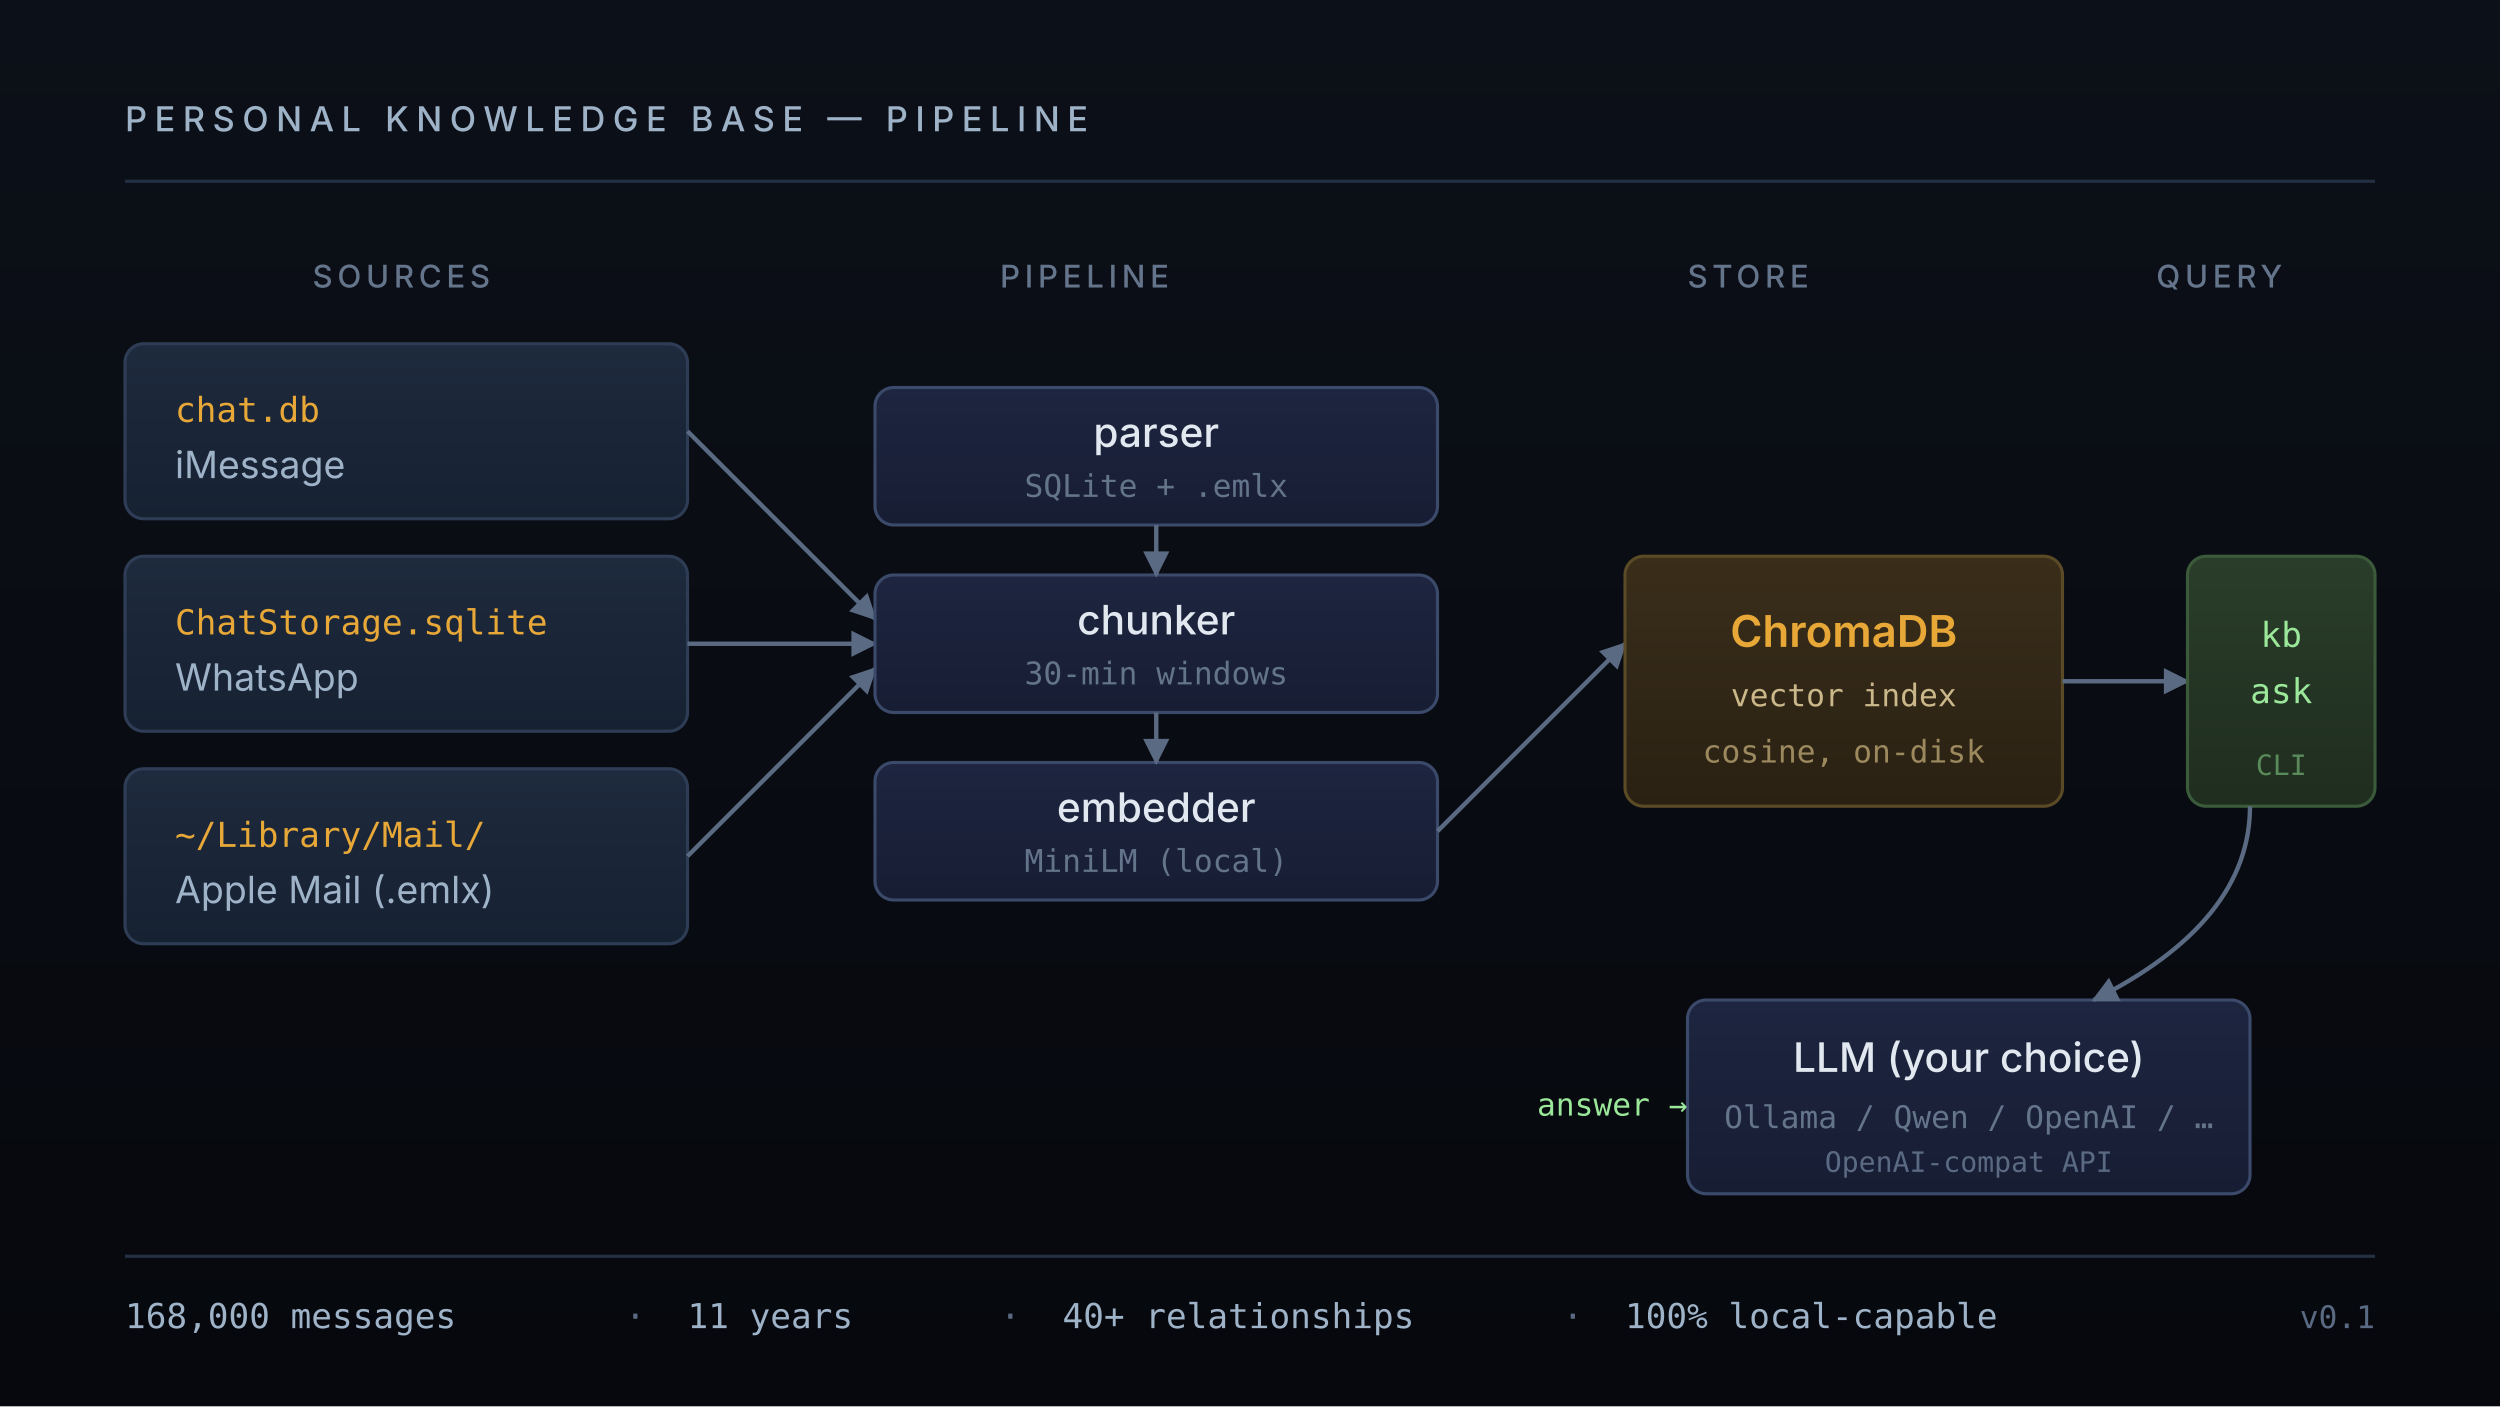
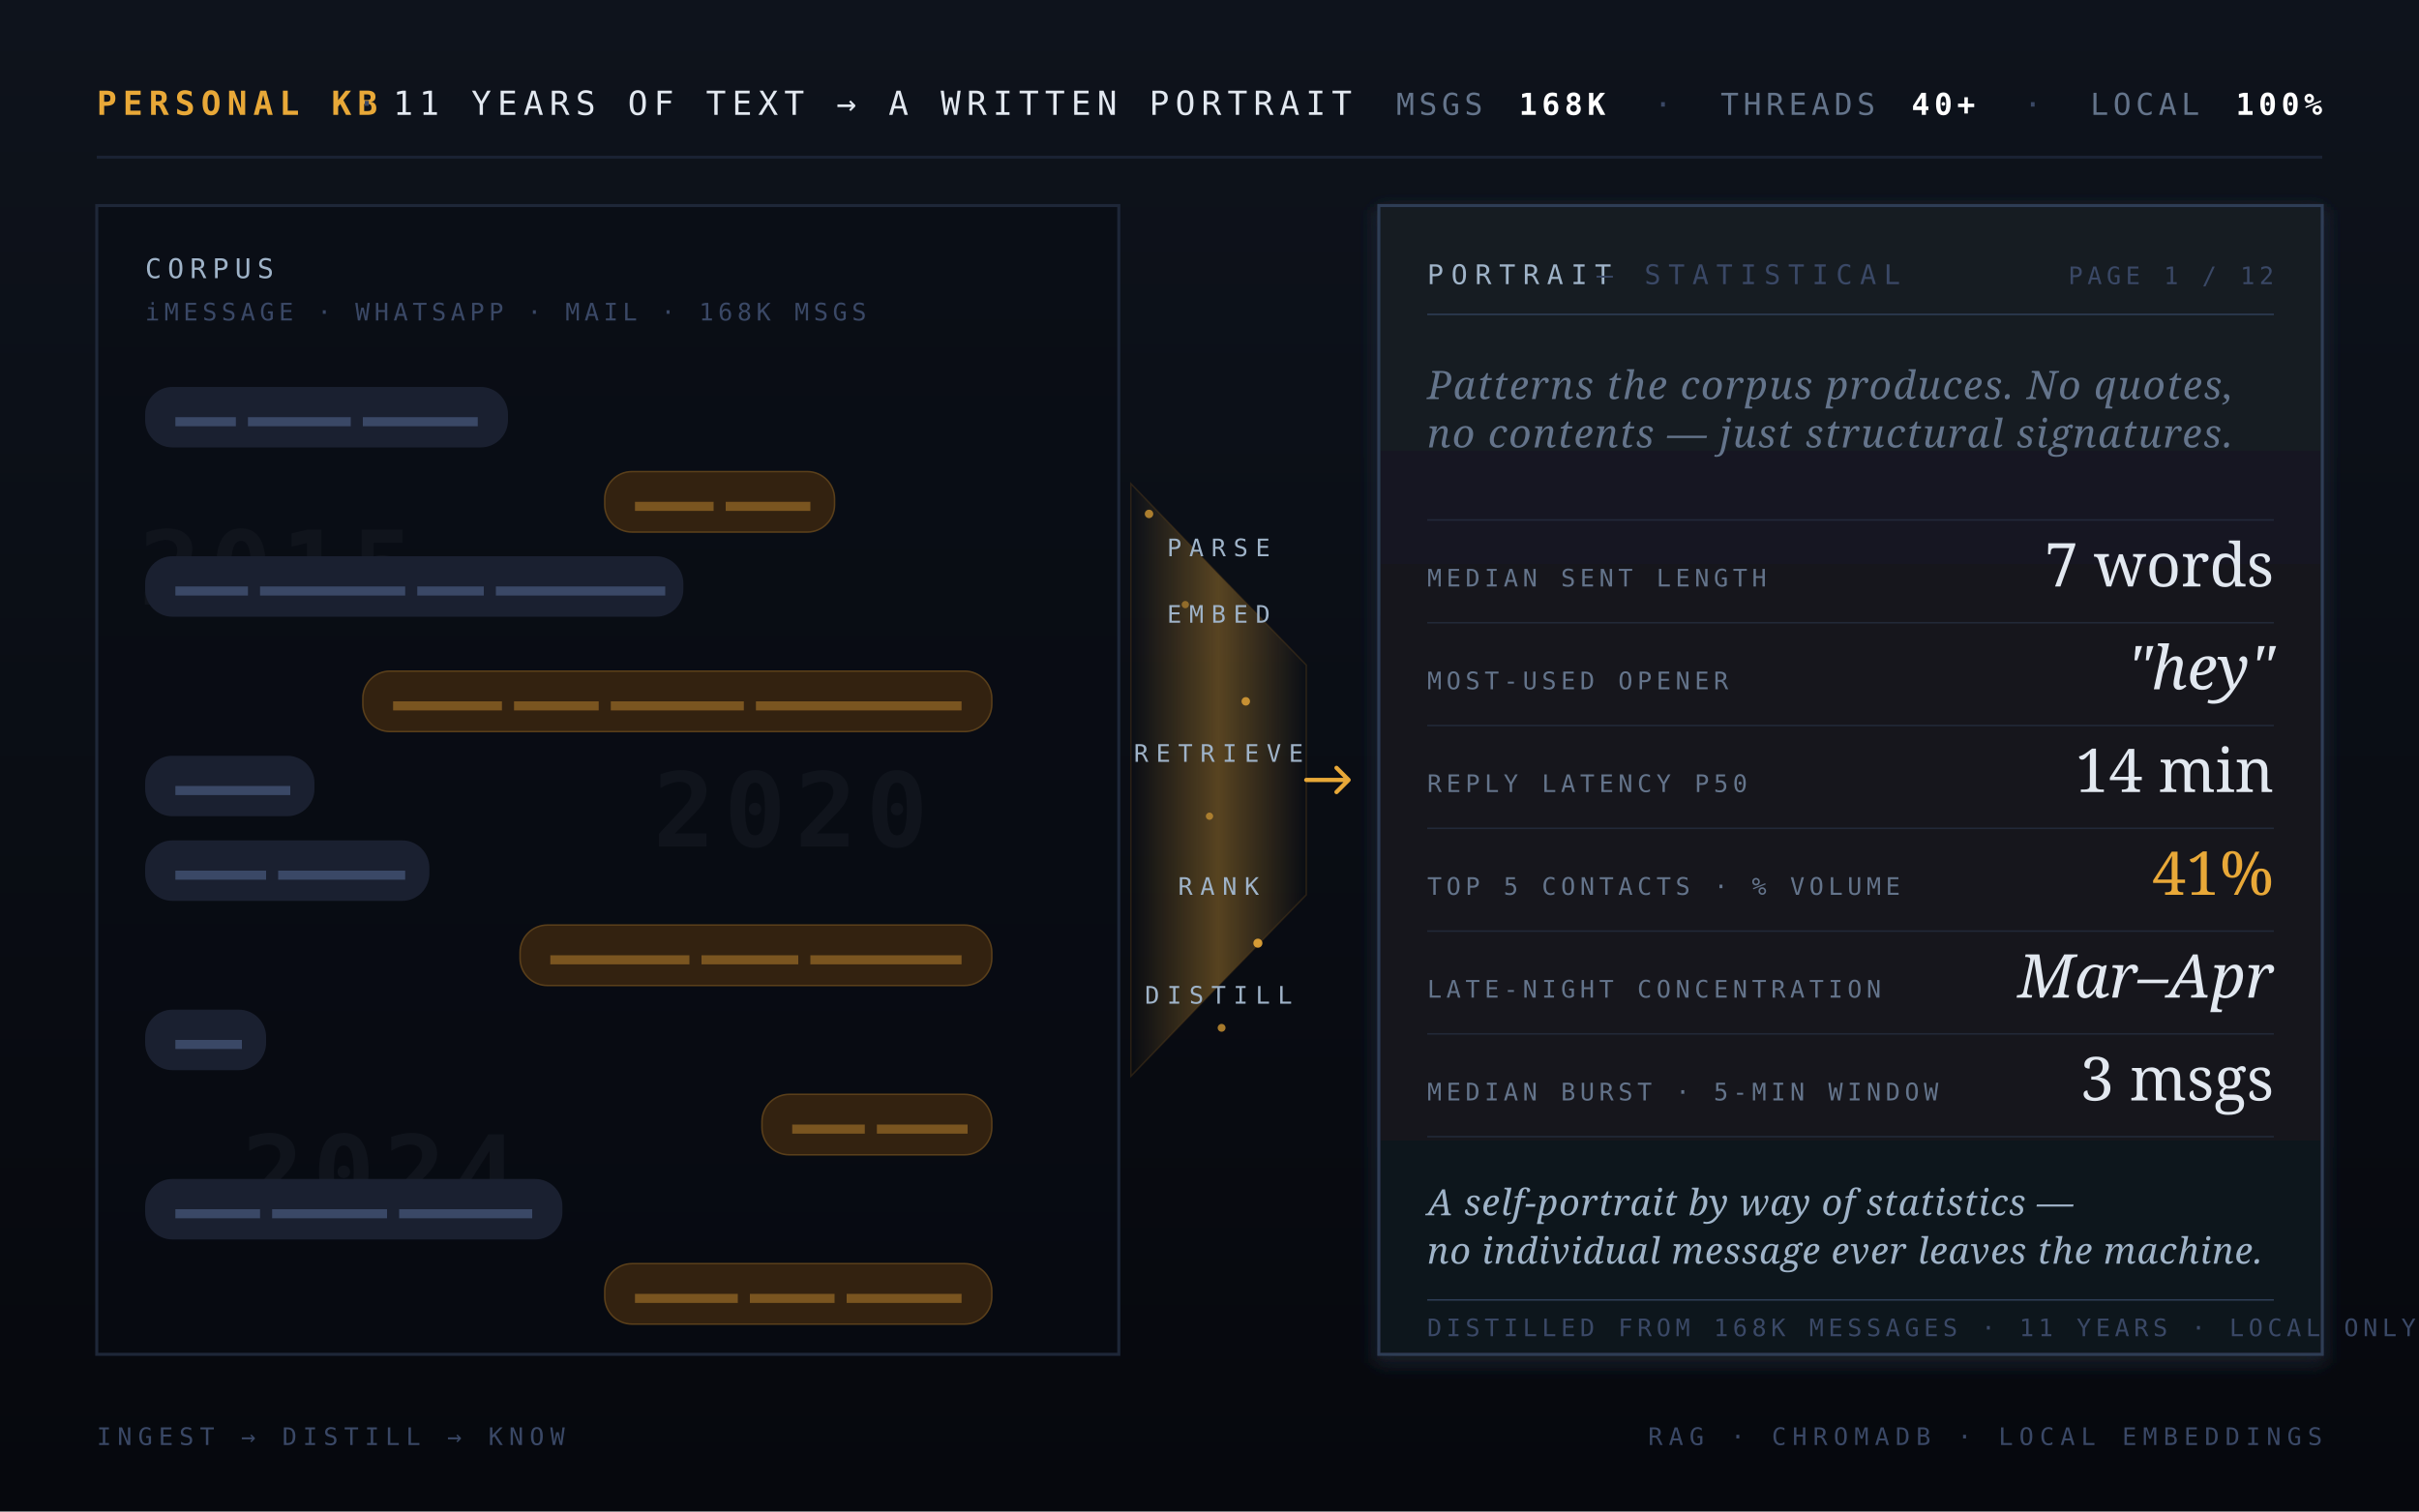
- <svg xmlns="http://www.w3.org/2000/svg" viewBox="0 0 800 450" font-family="-apple-system, 'Inter', sans-serif">
+ <svg xmlns="http://www.w3.org/2000/svg" viewBox="0 0 800 500" font-family="'IBM Plex Mono', ui-monospace, SFMono-Regular, monospace" role="img" aria-labelledby="pkb-hero-title pkb-hero-desc">
  <defs>
    <linearGradient id="bg" x1="0" y1="0" x2="0" y2="1">
-       <stop offset="0" stop-color="#0c1018" />
+       <stop offset="0" stop-color="#0e131c" />
      <stop offset="1" stop-color="#06080d" />
    </linearGradient>
-     <linearGradient id="srcGrad" x1="0" y1="0" x2="0" y2="1">
-       <stop offset="0" stop-color="#1e2a3d" />
-       <stop offset="1" stop-color="#162132" />
+     <linearGradient id="panel" x1="0" y1="0" x2="0" y2="1">
+       <stop offset="0" stop-color="#0a0e16" />
+       <stop offset="1" stop-color="#070a11" />
    </linearGradient>
-     <linearGradient id="procGrad" x1="0" y1="0" x2="0" y2="1">
-       <stop offset="0" stop-color="#1d2540" />
-       <stop offset="1" stop-color="#171d33" />
+     <linearGradient id="portraitPaper" x1="0" y1="0" x2="0" y2="1">
+       <stop offset="0" stop-color="#181b22" />
+       <stop offset="1" stop-color="#10141a" />
    </linearGradient>
-     <linearGradient id="storeGrad" x1="0" y1="0" x2="0" y2="1">
-       <stop offset="0" stop-color="#3a2e1a" />
-       <stop offset="1" stop-color="#2a2113" />
+     <linearGradient id="funnel" x1="0" y1="0" x2="1" y2="0">
+       <stop offset="0" stop-color="#E8A838" stop-opacity="0" />
+       <stop offset="0.5" stop-color="#E8A838" stop-opacity="0.35" />
+       <stop offset="1" stop-color="#E8A838" stop-opacity="0" />
    </linearGradient>
-     <linearGradient id="askGrad" x1="0" y1="0" x2="0" y2="1">
-       <stop offset="0" stop-color="#2a3d2a" />
-       <stop offset="1" stop-color="#1f2d1f" />
-     </linearGradient>
-     <marker id="arrow" viewBox="0 0 10 10" refX="9" refY="5" markerWidth="6" markerHeight="6" orient="auto">
-       <path d="M0,0 L10,5 L0,10 z" fill="#5a6a82" />
-     </marker>
+     <filter id="paperShadow" x="-20%" y="-20%" width="140%" height="140%">
+       <feGaussianBlur stdDeviation="3" result="blur" />
+       <feOffset dx="0" dy="2" in="blur" result="shadow" />
+       <feMerge>
+         <feMergeNode in="shadow" />
+         <feMergeNode in="SourceGraphic" />
+       </feMerge>
+     </filter>
  </defs>
-   <rect width="800" height="450" fill="url(#bg)" />
-   <text x="40" y="42" fill="#9fb3c8" font-size="11" font-weight="500" letter-spacing="2.4" text-transform="uppercase">PERSONAL KNOWLEDGE BASE — PIPELINE</text>
-   <line x1="40" y1="58" x2="760" y2="58" stroke="#243044" stroke-width="1" />
-   <text x="100" y="92" fill="#64748b" font-size="10" font-weight="500" letter-spacing="1.5">SOURCES</text>
-   <text x="320" y="92" fill="#64748b" font-size="10" font-weight="500" letter-spacing="1.5">PIPELINE</text>
-   <text x="540" y="92" fill="#64748b" font-size="10" font-weight="500" letter-spacing="1.5">STORE</text>
-   <text x="690" y="92" fill="#64748b" font-size="10" font-weight="500" letter-spacing="1.5">QUERY</text>
+   <rect width="800" height="500" fill="url(#bg)" />
+   <g font-size="11" letter-spacing="2">
+     <text x="32" y="38" fill="#E8A838" font-weight="600">PERSONAL KB</text>
+     <text x="118" y="38" fill="#3a4866">·</text>
+     <text x="130" y="38" fill="#e2e8f0">11 YEARS OF TEXT → A WRITTEN PORTRAIT</text>
+   </g>
+   <g font-size="10" letter-spacing="1.5" text-anchor="end">
+     <text x="768" y="38">
+       <tspan fill="#64748b">MSGS</tspan>
+       <tspan fill="#ffffff" font-weight="600" dx="6">168K</tspan>
+       <tspan fill="#3a4866" dx="10">·</tspan>
+       <tspan fill="#64748b" dx="10">THREADS</tspan>
+       <tspan fill="#ffffff" font-weight="600" dx="6">40+</tspan>
+       <tspan fill="#3a4866" dx="10">·</tspan>
+       <tspan fill="#64748b" dx="10">LOCAL</tspan>
+       <tspan fill="#ffffff" font-weight="600" dx="6">100%</tspan>
+     </text>
+   </g>
+   <line x1="32" y1="52" x2="768" y2="52" stroke="#1a2233" stroke-width="1" />
  <g>
-     <rect x="40" y="110" width="180" height="56" rx="6" fill="url(#srcGrad)" stroke="#2e3d55" stroke-width="1" />
-     <text x="56" y="135" fill="#e8a838" font-family="'IBM Plex Mono', monospace" font-size="11">chat.db</text>
-     <text x="56" y="153" fill="#9fb3c8" font-size="12">iMessage</text>
-     <rect x="40" y="178" width="180" height="56" rx="6" fill="url(#srcGrad)" stroke="#2e3d55" stroke-width="1" />
-     <text x="56" y="203" fill="#e8a838" font-family="'IBM Plex Mono', monospace" font-size="11">ChatStorage.sqlite</text>
-     <text x="56" y="221" fill="#9fb3c8" font-size="12">WhatsApp</text>
-     <rect x="40" y="246" width="180" height="56" rx="6" fill="url(#srcGrad)" stroke="#2e3d55" stroke-width="1" />
-     <text x="56" y="271" fill="#e8a838" font-family="'IBM Plex Mono', monospace" font-size="11">~/Library/Mail/</text>
-     <text x="56" y="289" fill="#9fb3c8" font-size="12">Apple Mail (.emlx)</text>
-   </g>
-   <path d="M 220 138 L 280 198" stroke="#5a6a82" stroke-width="1.4" fill="none" marker-end="url(#arrow)" />
-   <path d="M 220 206 L 280 206" stroke="#5a6a82" stroke-width="1.4" fill="none" marker-end="url(#arrow)" />
-   <path d="M 220 274 L 280 214" stroke="#5a6a82" stroke-width="1.4" fill="none" marker-end="url(#arrow)" />
-   <g>
-     <rect x="280" y="124" width="180" height="44" rx="6" fill="url(#procGrad)" stroke="#3b4a6a" stroke-width="1" />
-     <text x="370" y="143" fill="#e2e8f0" font-size="13" font-weight="500" text-anchor="middle">parser</text>
-     <text x="370" y="159" fill="#64748b" font-family="'IBM Plex Mono', monospace" font-size="10" text-anchor="middle">SQLite + .emlx</text>
-     <rect x="280" y="184" width="180" height="44" rx="6" fill="url(#procGrad)" stroke="#3b4a6a" stroke-width="1" />
-     <text x="370" y="203" fill="#e2e8f0" font-size="13" font-weight="500" text-anchor="middle">chunker</text>
-     <text x="370" y="219" fill="#64748b" font-family="'IBM Plex Mono', monospace" font-size="10" text-anchor="middle">30-min windows</text>
-     <rect x="280" y="244" width="180" height="44" rx="6" fill="url(#procGrad)" stroke="#3b4a6a" stroke-width="1" />
-     <text x="370" y="263" fill="#e2e8f0" font-size="13" font-weight="500" text-anchor="middle">embedder</text>
-     <text x="370" y="279" fill="#64748b" font-family="'IBM Plex Mono', monospace" font-size="10" text-anchor="middle">MiniLM (local)</text>
-   </g>
-   <path d="M 370 168 L 370 184" stroke="#5a6a82" stroke-width="1.4" fill="none" marker-end="url(#arrow)" />
-   <path d="M 370 228 L 370 244" stroke="#5a6a82" stroke-width="1.4" fill="none" marker-end="url(#arrow)" />
-   <path d="M 460 266 L 520 206" stroke="#5a6a82" stroke-width="1.4" fill="none" marker-end="url(#arrow)" />
-   <g>
-     <rect x="520" y="178" width="140" height="80" rx="6" fill="url(#storeGrad)" stroke="#5a4a26" stroke-width="1" />
-     <text x="590" y="207" fill="#e8a838" font-size="14" font-weight="600" text-anchor="middle">ChromaDB</text>
-     <text x="590" y="226" fill="#cbb88a" font-family="'IBM Plex Mono', monospace" font-size="10" text-anchor="middle">vector index</text>
-     <text x="590" y="244" fill="#9c8a5e" font-family="'IBM Plex Mono', monospace" font-size="10" text-anchor="middle">cosine, on-disk</text>
-   </g>
-   <path d="M 660 218 L 700 218" stroke="#5a6a82" stroke-width="1.4" fill="none" marker-end="url(#arrow)" />
-   <g>
-     <rect x="700" y="178" width="60" height="80" rx="6" fill="url(#askGrad)" stroke="#3a5a3a" stroke-width="1" />
-     <text x="730" y="207" fill="#9be89b" font-family="'IBM Plex Mono', monospace" font-size="11" text-anchor="middle">kb</text>
-     <text x="730" y="225" fill="#9be89b" font-family="'IBM Plex Mono', monospace" font-size="11" text-anchor="middle">ask</text>
-     <text x="730" y="248" fill="#5a8a5a" font-family="'IBM Plex Mono', monospace" font-size="9" text-anchor="middle">CLI</text>
+     <rect x="32" y="68" width="338" height="380" fill="url(#panel)" stroke="#1e2738" stroke-width="1" />
+     <text x="48" y="92" font-size="9" letter-spacing="2" fill="#9fb3c8">CORPUS</text>
+     <text x="48" y="106" font-size="8" letter-spacing="1.5" fill="#3a4866">iMESSAGE · WHATSAPP · MAIL · 168K MSGS</text>
+     <g font-size="34" letter-spacing="3" fill="#10141c" font-weight="700">
+       <text x="46" y="200">2015</text>
+       <text x="216" y="280">2020</text>
+       <text x="80" y="400">2024</text>
+     </g>
+     <g>
+       <rect x="48" y="128" rx="9" ry="9" width="120" height="20" fill="#1a2030" />
+       <rect x="58" y="138" width="20" height="3" fill="#3a4866" />
+       <rect x="82" y="138" width="34" height="3" fill="#3a4866" />
+       <rect x="120" y="138" width="38" height="3" fill="#3a4866" />
+     </g>
+     <g>
+       <rect x="200" y="156" rx="9" ry="9" width="76" height="20" fill="#332210" stroke="#5a3f1a" stroke-width="0.5" />
+       <rect x="210" y="166" width="26" height="3" fill="#7a5520" />
+       <rect x="240" y="166" width="28" height="3" fill="#7a5520" />
+     </g>
+     <g>
+       <rect x="48" y="184" rx="9" ry="9" width="178" height="20" fill="#1a2030" />
+       <rect x="58" y="194" width="24" height="3" fill="#3a4866" />
+       <rect x="86" y="194" width="48" height="3" fill="#3a4866" />
+       <rect x="138" y="194" width="22" height="3" fill="#3a4866" />
+       <rect x="164" y="194" width="56" height="3" fill="#3a4866" />
+     </g>
+     <g>
+       <rect x="120" y="222" rx="9" ry="9" width="208" height="20" fill="#332210" stroke="#5a3f1a" stroke-width="0.5" />
+       <rect x="130" y="232" width="36" height="3" fill="#7a5520" />
+       <rect x="170" y="232" width="28" height="3" fill="#7a5520" />
+       <rect x="202" y="232" width="44" height="3" fill="#7a5520" />
+       <rect x="250" y="232" width="68" height="3" fill="#7a5520" />
+     </g>
+     <g>
+       <rect x="48" y="250" rx="9" ry="9" width="56" height="20" fill="#1a2030" />
+       <rect x="58" y="260" width="38" height="3" fill="#3a4866" />
+     </g>
+     <g>
+       <rect x="48" y="278" rx="9" ry="9" width="94" height="20" fill="#1a2030" />
+       <rect x="58" y="288" width="30" height="3" fill="#3a4866" />
+       <rect x="92" y="288" width="42" height="3" fill="#3a4866" />
+     </g>
+     <g>
+       <rect x="172" y="306" rx="9" ry="9" width="156" height="20" fill="#332210" stroke="#5a3f1a" stroke-width="0.5" />
+       <rect x="182" y="316" width="46" height="3" fill="#7a5520" />
+       <rect x="232" y="316" width="32" height="3" fill="#7a5520" />
+       <rect x="268" y="316" width="50" height="3" fill="#7a5520" />
+     </g>
+     <g>
+       <rect x="48" y="334" rx="9" ry="9" width="40" height="20" fill="#1a2030" />
+       <rect x="58" y="344" width="22" height="3" fill="#3a4866" />
+     </g>
+     <g>
+       <rect x="252" y="362" rx="9" ry="9" width="76" height="20" fill="#332210" stroke="#5a3f1a" stroke-width="0.5" />
+       <rect x="262" y="372" width="24" height="3" fill="#7a5520" />
+       <rect x="290" y="372" width="30" height="3" fill="#7a5520" />
+     </g>
+     <g>
+       <rect x="48" y="390" rx="9" ry="9" width="138" height="20" fill="#1a2030" />
+       <rect x="58" y="400" width="28" height="3" fill="#3a4866" />
+       <rect x="90" y="400" width="38" height="3" fill="#3a4866" />
+       <rect x="132" y="400" width="44" height="3" fill="#3a4866" />
+     </g>
+     <g>
+       <rect x="200" y="418" rx="9" ry="9" width="128" height="20" fill="#332210" stroke="#5a3f1a" stroke-width="0.5" />
+       <rect x="210" y="428" width="34" height="3" fill="#7a5520" />
+       <rect x="248" y="428" width="28" height="3" fill="#7a5520" />
+       <rect x="280" y="428" width="38" height="3" fill="#7a5520" />
+     </g>
  </g>
  <g>
-     <rect x="540" y="320" width="180" height="62" rx="6" fill="url(#procGrad)" stroke="#3b4a6a" stroke-width="1" />
-     <text x="630" y="343" fill="#e2e8f0" font-size="13" font-weight="500" text-anchor="middle">LLM (your choice)</text>
-     <text x="630" y="361" fill="#64748b" font-family="'IBM Plex Mono', monospace" font-size="10" text-anchor="middle">Ollama / Qwen / OpenAI / …</text>
-     <text x="630" y="375" fill="#5a6a82" font-family="'IBM Plex Mono', monospace" font-size="9" text-anchor="middle">OpenAI-compat API</text>
+     <path d="M 374,160 L 432,220 L 432,296 L 374,356 Z" fill="url(#funnel)" stroke="#5a3f1a" stroke-width="0.5" stroke-opacity="0.4" />
+     <g font-size="8" letter-spacing="2.5" fill="#9fb3c8" text-anchor="middle">
+       <text x="403" y="184">PARSE</text>
+       <text x="403" y="206">EMBED</text>
+       <text x="403" y="252">RETRIEVE</text>
+       <text x="403" y="296">RANK</text>
+       <text x="403" y="332">DISTILL</text>
+     </g>
+     <g fill="#E8A838">
+       <circle cx="380" cy="170" r="1.4" opacity="0.7" />
+       <circle cx="392" cy="200" r="1.2" opacity="0.5" />
+       <circle cx="412" cy="232" r="1.4" opacity="0.8" />
+       <circle cx="400" cy="270" r="1.2" opacity="0.6" />
+       <circle cx="416" cy="312" r="1.5" opacity="0.9" />
+       <circle cx="404" cy="340" r="1.3" opacity="0.7" />
+     </g>
+     <path d="M 432,258 L 446,258 M 442,254 L 446,258 L 442,262" stroke="#E8A838" stroke-width="1.4" fill="none" stroke-linecap="round" stroke-linejoin="round" />
  </g>
-   <path d="M 720 258 Q 720 295 670 320" stroke="#5a6a82" stroke-width="1.4" fill="none" marker-end="url(#arrow)" />
-   <text x="540" y="357" fill="#9be89b" font-family="'IBM Plex Mono', monospace" font-size="10" text-anchor="end">answer →</text>
-   <line x1="40" y1="402" x2="760" y2="402" stroke="#243044" stroke-width="1" />
-   <text x="40" y="425" fill="#9fb3c8" font-family="'IBM Plex Mono', monospace" font-size="11">168,000 messages</text>
-   <text x="200" y="425" fill="#5a6a82" font-family="'IBM Plex Mono', monospace" font-size="11">·</text>
-   <text x="220" y="425" fill="#9fb3c8" font-family="'IBM Plex Mono', monospace" font-size="11">11 years</text>
-   <text x="320" y="425" fill="#5a6a82" font-family="'IBM Plex Mono', monospace" font-size="11">·</text>
-   <text x="340" y="425" fill="#9fb3c8" font-family="'IBM Plex Mono', monospace" font-size="11">40+ relationships</text>
-   <text x="500" y="425" fill="#5a6a82" font-family="'IBM Plex Mono', monospace" font-size="11">·</text>
-   <text x="520" y="425" fill="#9fb3c8" font-family="'IBM Plex Mono', monospace" font-size="11">100% local-capable</text>
-   <text x="760" y="425" fill="#5a6a82" font-family="'IBM Plex Mono', monospace" font-size="10" text-anchor="end">v0.1</text>
+   <g>
+     <rect x="456" y="68" width="312" height="380" fill="url(#portraitPaper)" stroke="#2e3d55" stroke-width="1" filter="url(#paperShadow)" />
+     <g>
+       <text x="472" y="94" font-size="9" letter-spacing="2.5" fill="#9fb3c8">PORTRAIT</text>
+       <text x="528" y="94" font-size="9" letter-spacing="2.5" fill="#3a4866">— STATISTICAL</text>
+       <text x="752" y="94" font-size="8" letter-spacing="1.5" fill="#3a4866" text-anchor="end">PAGE 1 / 12</text>
+       <line x1="472" y1="104" x2="752" y2="104" stroke="#2e3d55" stroke-width="0.5" />
+     </g>
+     <g font-family="'Frank Ruhl Libre', 'Iowan Old Style', Georgia, serif" font-size="13">
+       <text x="472" y="132" fill="#64748b" letter-spacing="0.5" font-style="italic">Patterns the corpus produces. No quotes,</text>
+       <text x="472" y="148" fill="#64748b" letter-spacing="0.5" font-style="italic">no contents — just structural signatures.</text>
+     </g>
+     <g>
+       <line x1="472" y1="172" x2="752" y2="172" stroke="#2e3d55" stroke-width="0.5" stroke-opacity="0.5" />
+       <text x="472" y="194" font-size="8" letter-spacing="1.5" fill="#64748b">MEDIAN SENT LENGTH</text>
+       <text x="752" y="194" font-size="20" font-family="'Frank Ruhl Libre', Georgia, serif" fill="#e2e8f0" text-anchor="end" font-weight="500">7 words</text>
+       <line x1="472" y1="206" x2="752" y2="206" stroke="#2e3d55" stroke-width="0.5" stroke-opacity="0.5" />
+       <text x="472" y="228" font-size="8" letter-spacing="1.5" fill="#64748b">MOST-USED OPENER</text>
+       <text x="752" y="228" font-size="20" font-family="'Frank Ruhl Libre', Georgia, serif" fill="#e2e8f0" text-anchor="end" font-weight="500" font-style="italic">"hey"</text>
+       <line x1="472" y1="240" x2="752" y2="240" stroke="#2e3d55" stroke-width="0.5" stroke-opacity="0.5" />
+       <text x="472" y="262" font-size="8" letter-spacing="1.5" fill="#64748b">REPLY LATENCY P50</text>
+       <text x="752" y="262" font-size="20" font-family="'Frank Ruhl Libre', Georgia, serif" fill="#e2e8f0" text-anchor="end" font-weight="500">14 min</text>
+       <line x1="472" y1="274" x2="752" y2="274" stroke="#2e3d55" stroke-width="0.5" stroke-opacity="0.5" />
+       <text x="472" y="296" font-size="8" letter-spacing="1.5" fill="#64748b">TOP 5 CONTACTS · % VOLUME</text>
+       <text x="752" y="296" font-size="20" font-family="'Frank Ruhl Libre', Georgia, serif" fill="#E8A838" text-anchor="end" font-weight="500">41%</text>
+       <line x1="472" y1="308" x2="752" y2="308" stroke="#2e3d55" stroke-width="0.5" stroke-opacity="0.5" />
+       <text x="472" y="330" font-size="8" letter-spacing="1.5" fill="#64748b">LATE-NIGHT CONCENTRATION</text>
+       <text x="752" y="330" font-size="20" font-family="'Frank Ruhl Libre', Georgia, serif" fill="#e2e8f0" text-anchor="end" font-weight="500" font-style="italic">Mar–Apr</text>
+       <line x1="472" y1="342" x2="752" y2="342" stroke="#2e3d55" stroke-width="0.5" stroke-opacity="0.5" />
+       <text x="472" y="364" font-size="8" letter-spacing="1.5" fill="#64748b">MEDIAN BURST · 5-MIN WINDOW</text>
+       <text x="752" y="364" font-size="20" font-family="'Frank Ruhl Libre', Georgia, serif" fill="#e2e8f0" text-anchor="end" font-weight="500">3 msgs</text>
+       <line x1="472" y1="376" x2="752" y2="376" stroke="#2e3d55" stroke-width="0.5" stroke-opacity="0.5" />
+     </g>
+     <g font-family="'Frank Ruhl Libre', 'Iowan Old Style', Georgia, serif" font-size="12">
+       <text x="472" y="402" fill="#9fb3c8" letter-spacing="0.3" font-style="italic">A self-portrait by way of statistics —</text>
+       <text x="472" y="418" fill="#9fb3c8" letter-spacing="0.3" font-style="italic">no individual message ever leaves the machine.</text>
+     </g>
+     <g>
+       <line x1="472" y1="430" x2="752" y2="430" stroke="#2e3d55" stroke-width="0.5" />
+       <text x="472" y="442" font-size="8" letter-spacing="1.5" fill="#3a4866">DISTILLED FROM 168K MESSAGES · 11 YEARS · LOCAL ONLY</text>
+     </g>
+   </g>
+   <text x="32" y="478" font-size="8" fill="#3a4866" letter-spacing="2">INGEST  →  DISTILL  →  KNOW</text>
+   <text x="768" y="478" font-size="8" fill="#3a4866" letter-spacing="2" text-anchor="end">RAG · CHROMADB · LOCAL EMBEDDINGS</text>
</svg>
